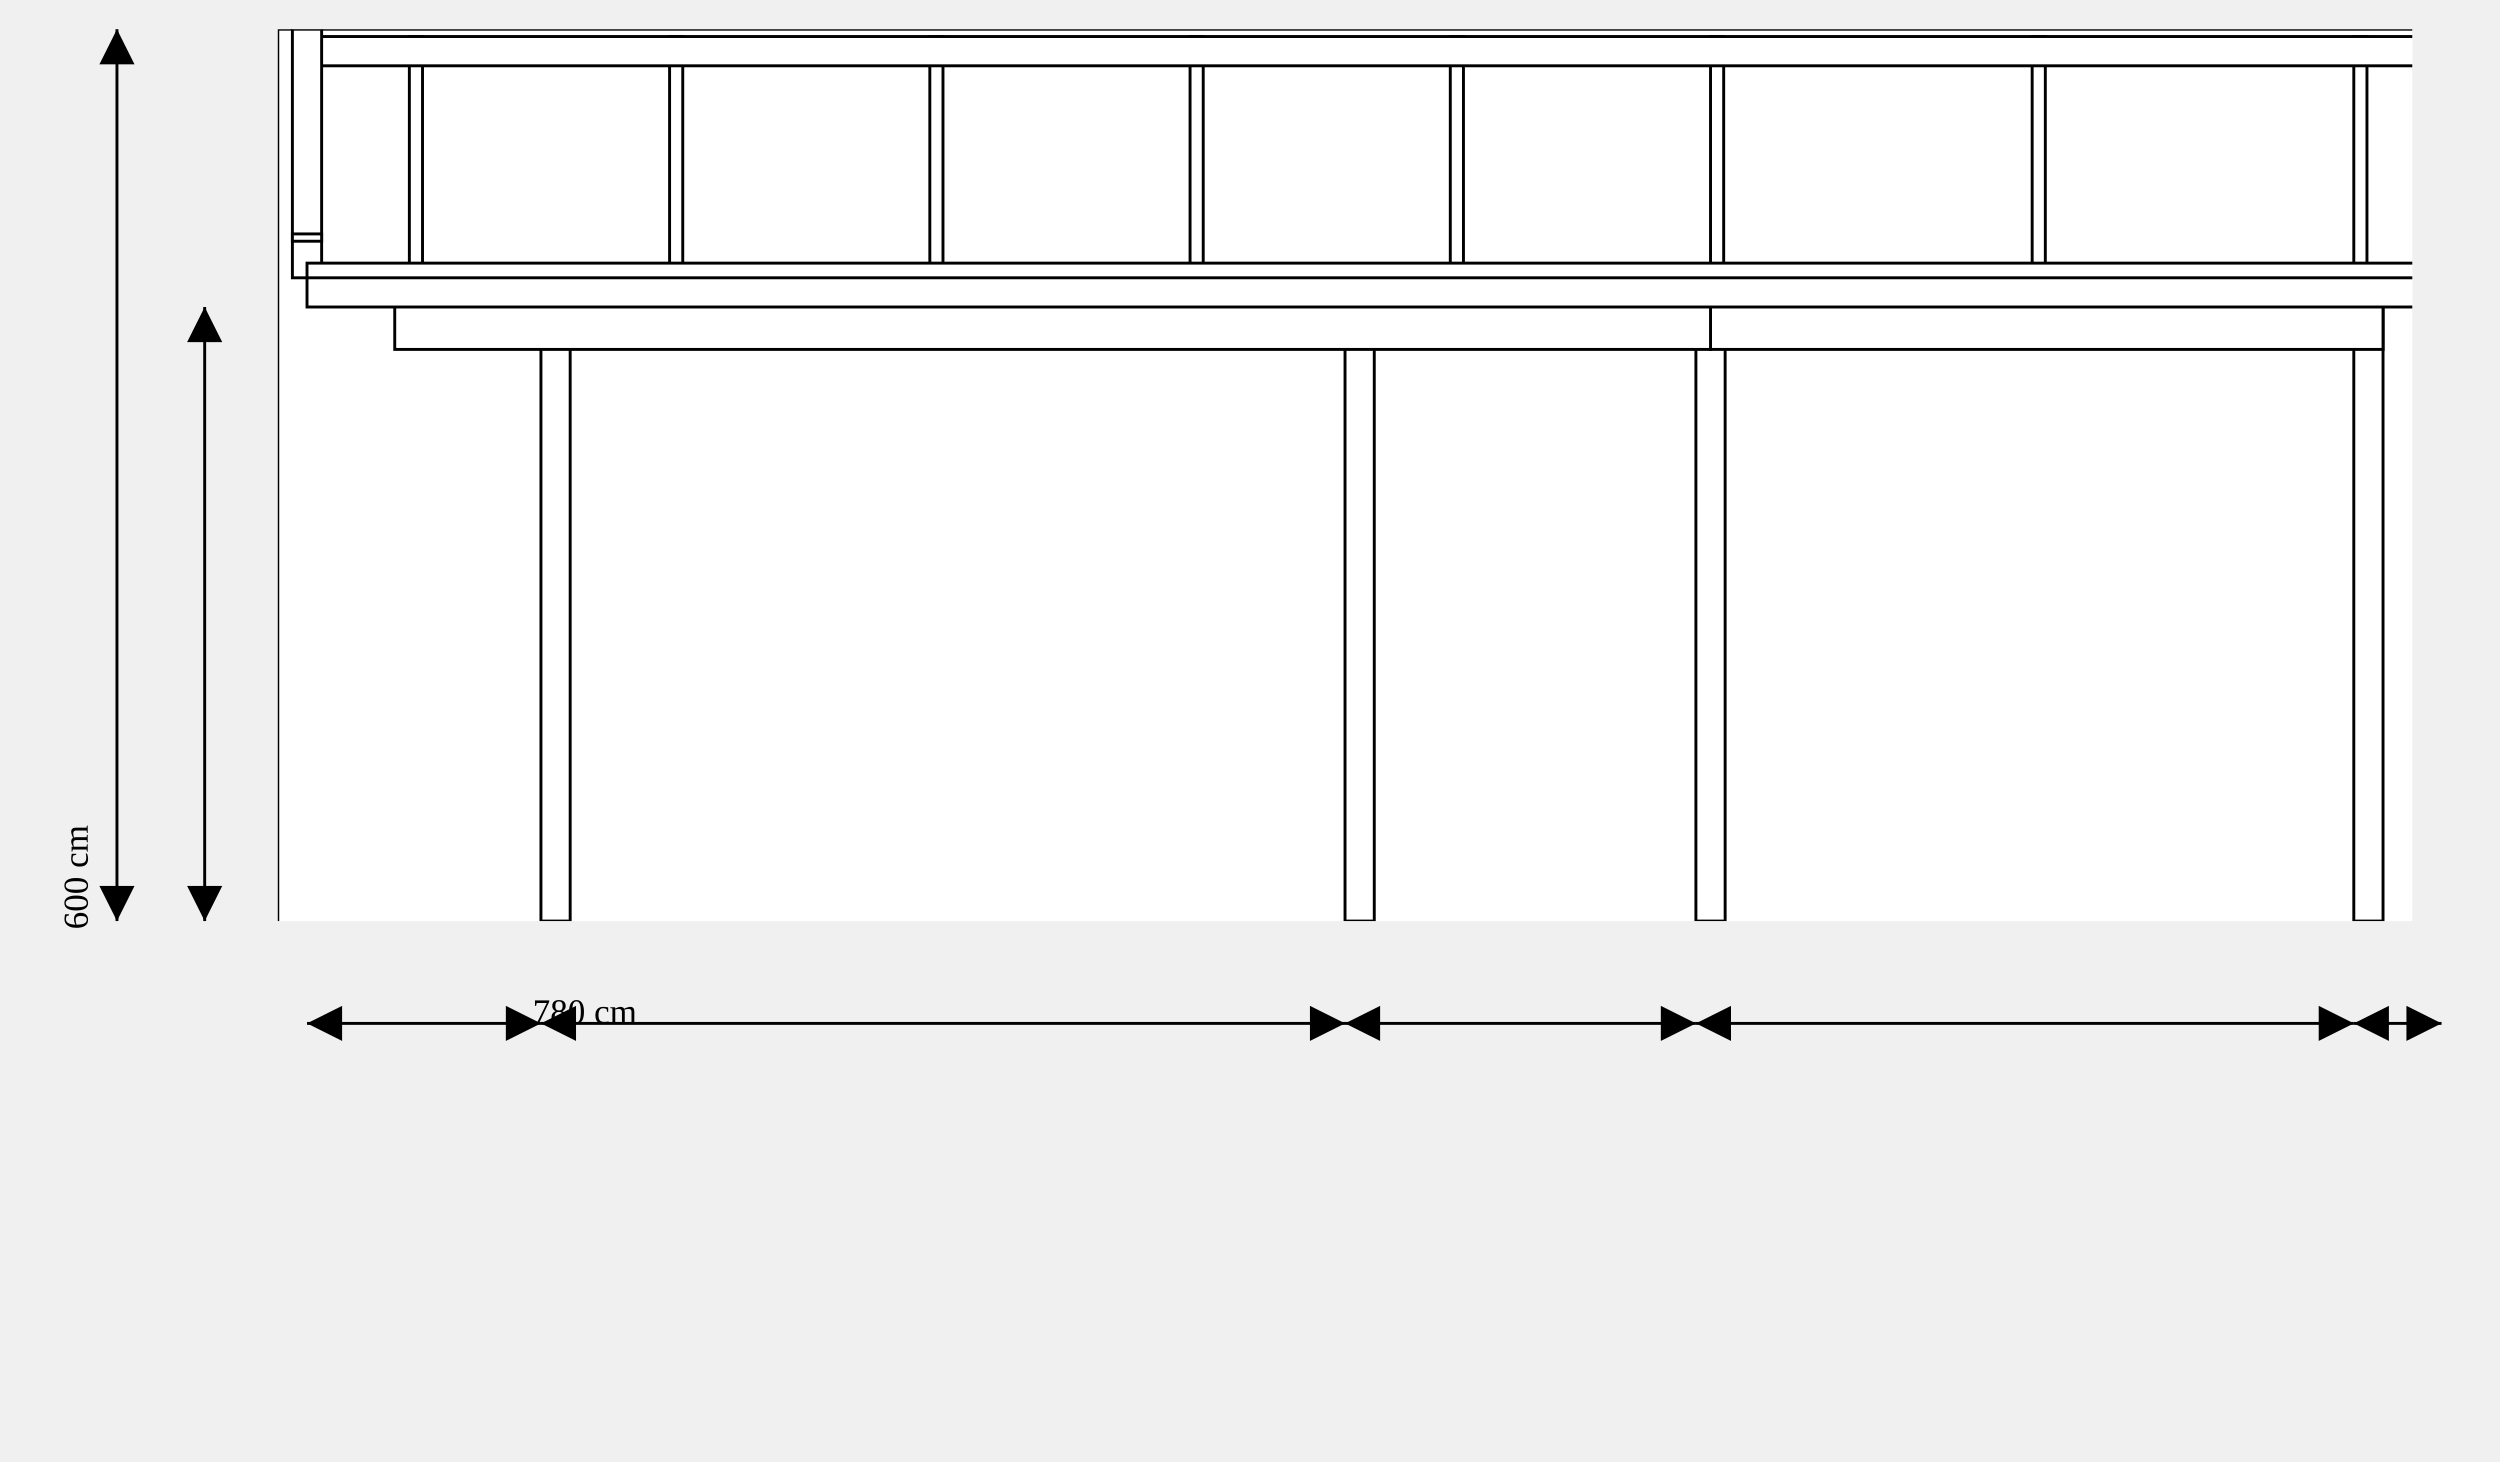
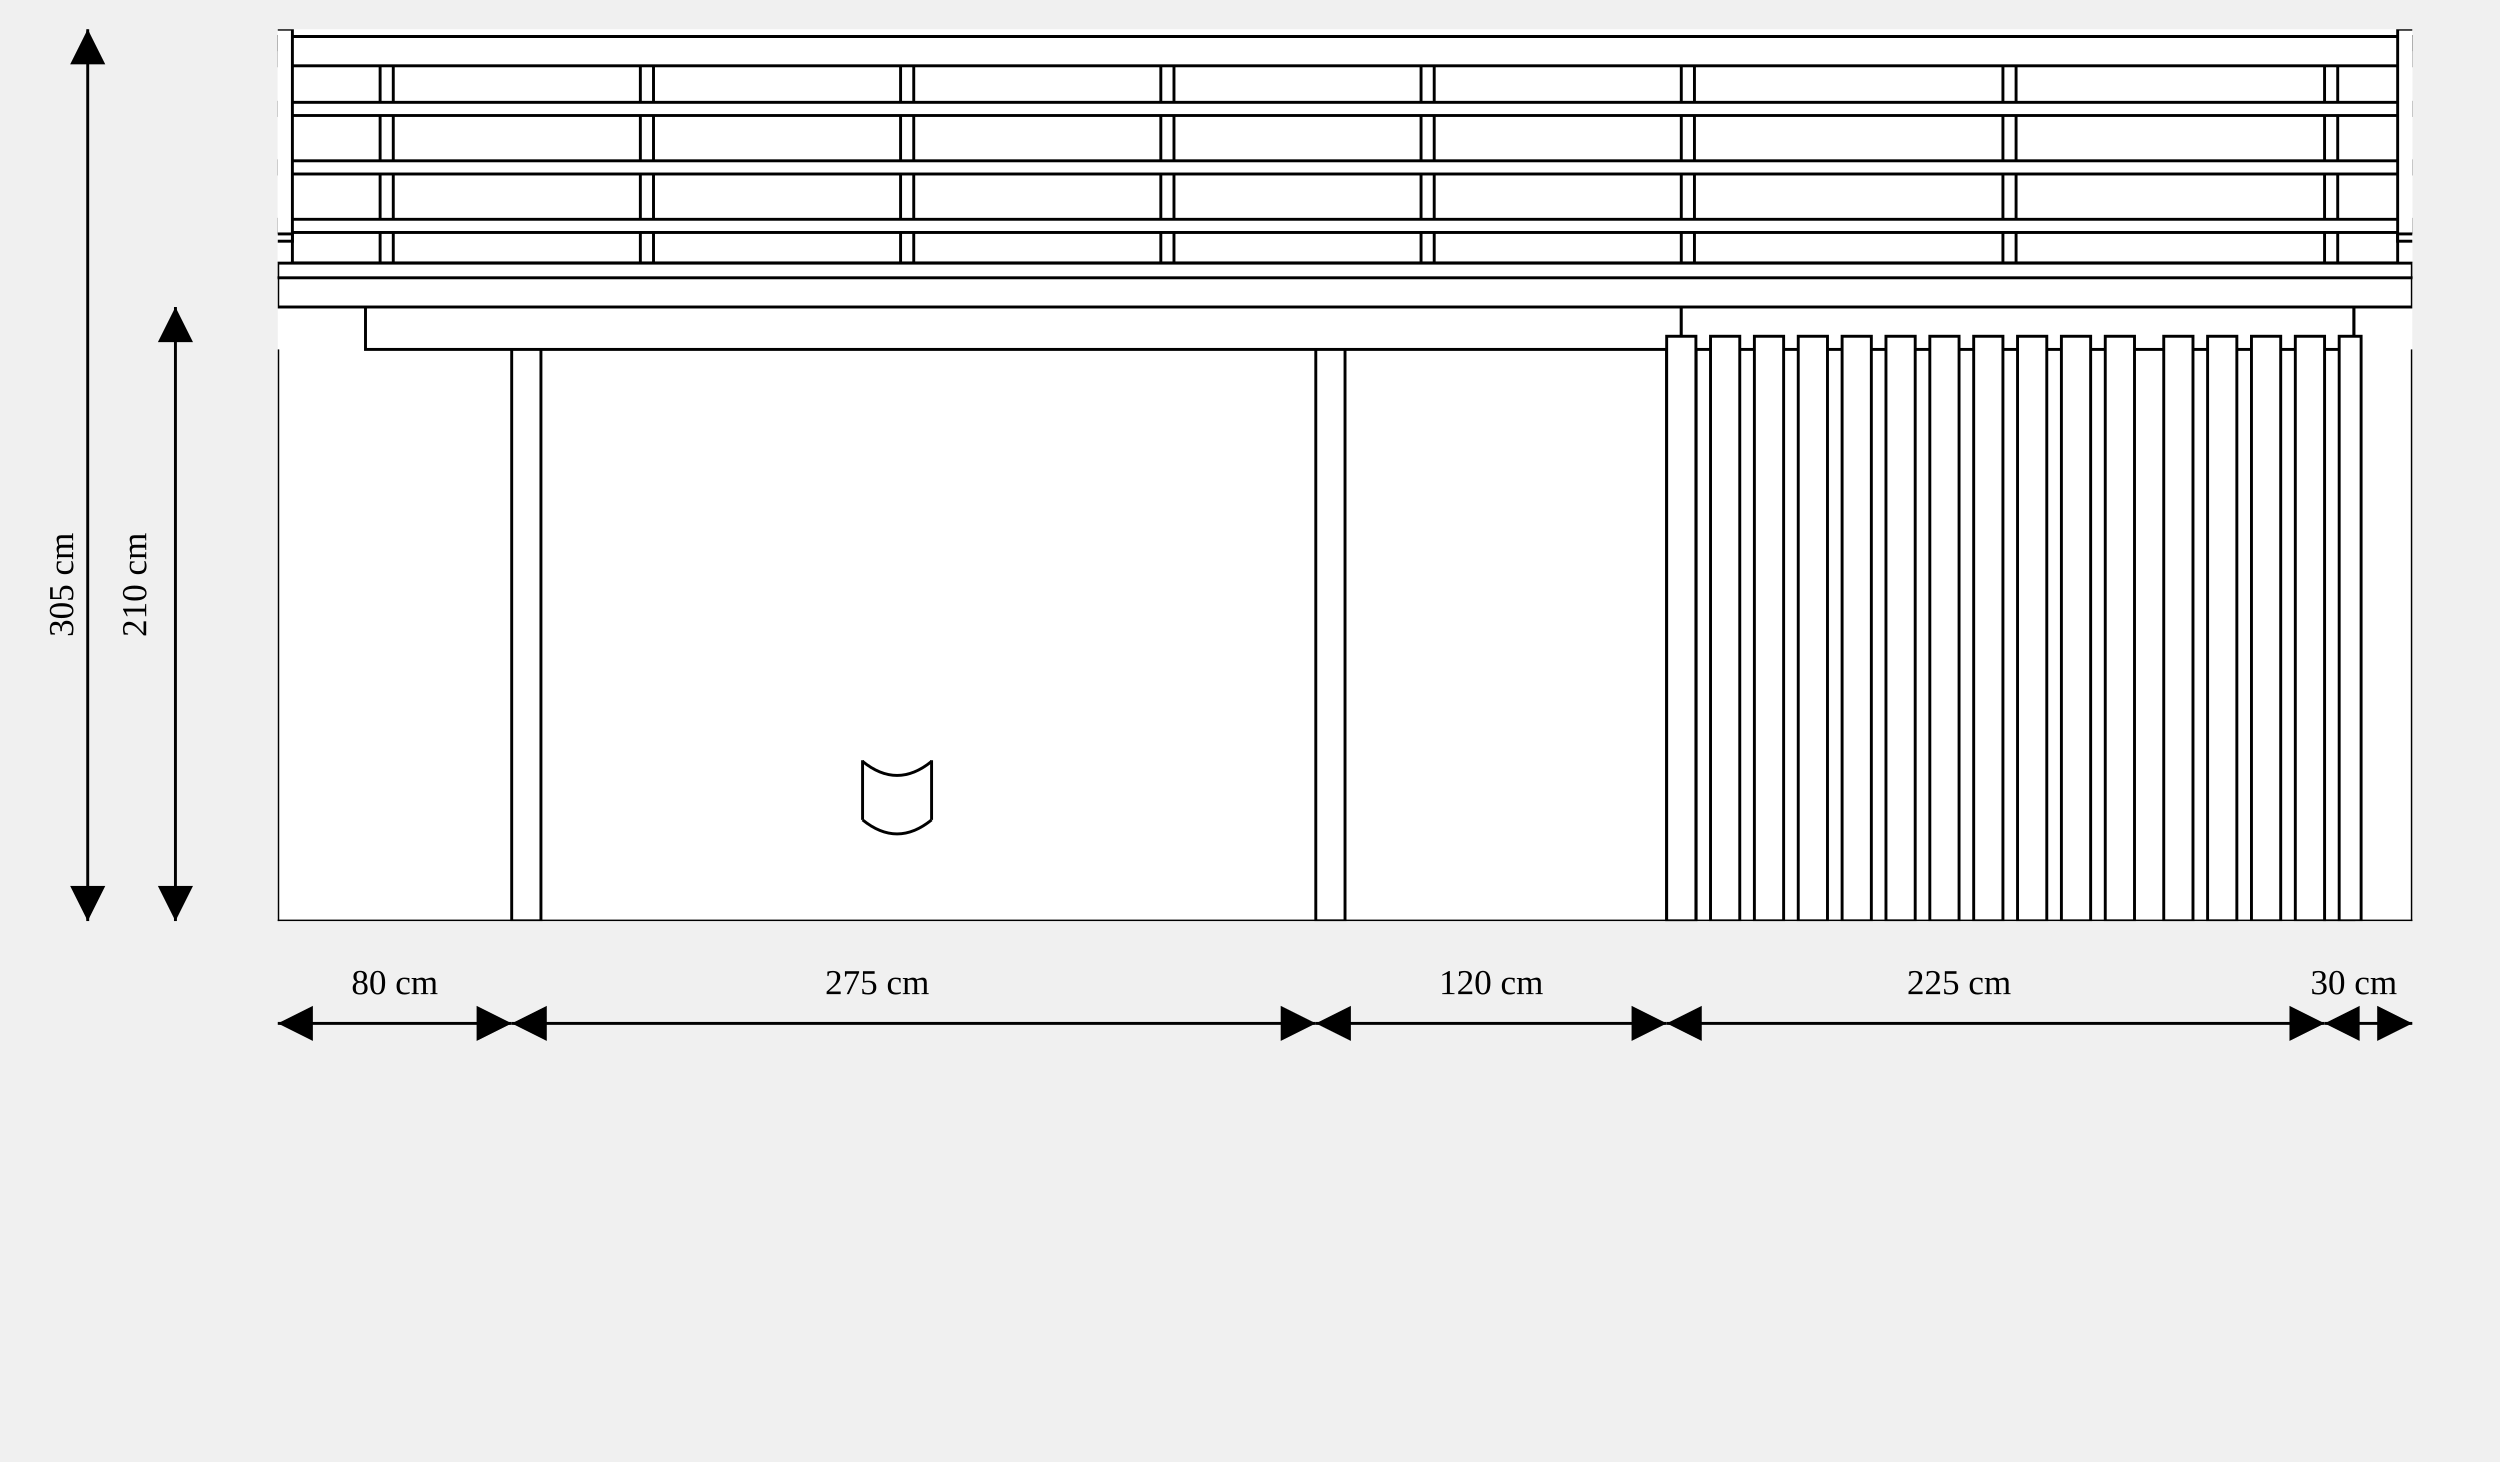
<svg xmlns="http://www.w3.org/2000/svg" version="1.1" height="100%" viewBox="0 0 855 500" preserveAspectRatio="xMinYMin">
  <defs>
    <marker id="beginArrow" markerWidth="12" markerHeight="12" refX="0" refY="6" orient="auto">
      <path d="M0,6 L12,0 L12,12 L0,6" style="fill: #000000;" />
    </marker>
    <marker id="endArrow" markerWidth="12" markerHeight="12" refX="12" refY="6" orient="auto">
      <path d="M0,0 L12,6 L0,12 L0,0 " style="fill: #000000;" />
    </marker>
  </defs>
-   <line x1="40" y1="10" x2="40" y2="315" style="stroke:#000000;         marker-start: url(#beginArrow);         marker-end: url(#endArrow);" />
-   <line x1="70" y1="105" x2="70" y2="315" style="stroke:#000000;         marker-start: url(#beginArrow);         marker-end: url(#endArrow);" />
-   <line x1="105" y1="350" x2="185" y2="350" style="stroke:#000000;         marker-start: url(#beginArrow);         marker-end: url(#endArrow);" />
-   <line x1="185" y1="350" x2="460" y2="350" style="stroke:#000000;         marker-start: url(#beginArrow);         marker-end: url(#endArrow);" />
-   <line x1="460" y1="350" x2="580" y2="350" style="stroke:#000000;         marker-start: url(#beginArrow);         marker-end: url(#endArrow);" />
-   <line x1="580" y1="350" x2="805" y2="350" style="stroke:#000000;         marker-start: url(#beginArrow);         marker-end: url(#endArrow);" />
-   <line x1="805" y1="350" x2="835" y2="350" style="stroke:#000000;         marker-start: url(#beginArrow);         marker-end: url(#endArrow);" />
-   <text style="text-anchor: middle" transform="translate(30,300) rotate(-90)">600 cm</text>
-   <text style="text-anchor: middle" x="200" y="350">780 cm</text>
  <svg version="1.1" x="95" y="10" width="730" height="305" viewBox="0 0 730 305" preserveAspectRatio="xMinYMin">
-     <rect x="0" y="0" height="320" width="800" style="stroke:#000000; fill: #ffffff" />
-     <rect x="45" y="2.5" height="87.5" width="4.5" style="stroke:#000000; fill: #ffffff" />
-     <rect x="134" y="2.5" height="87.5" width="4.5" style="stroke:#000000; fill: #ffffff" />
-     <rect x="223" y="2.5" height="87.5" width="4.5" style="stroke:#000000; fill: #ffffff" />
-     <rect x="312" y="2.5" height="87.5" width="4.5" style="stroke:#000000; fill: #ffffff" />
-     <rect x="401" y="2.5" height="87.5" width="4.5" style="stroke:#000000; fill: #ffffff" />
-     <rect x="490" y="2.5" height="87.5" width="4.5" style="stroke:#000000; fill: #ffffff" />
-     <rect x="600" y="2.5" height="87.5" width="4.5" style="stroke:#000000; fill: #ffffff" />
-     <rect x="710" y="2.5" height="87.5" width="4.5" style="stroke:#000000; fill: #ffffff" />
-     <rect x="10" y="2.5" height="10" width="730" style="stroke:#000000; fill: #ffffff" />
-     <rect x="5" y="0" height="85" width="10" style="stroke:#000000; fill: #ffffff" />
-     <rect x="735" y="0" height="85" width="10" style="stroke:#000000; fill: #ffffff" />
-     <rect x="5" y="70" height="2.5" width="10" style="stroke:#000000; fill: #ffffff" />
-     <rect x="735" y="70" height="2.5" width="10" style="stroke:#000000; fill: #ffffff" />
-     <rect x="90" y="95" height="210" width="10" style="stroke:#000000; fill: #ffffff" />
-     <rect x="365" y="95" height="210" width="10" style="stroke:#000000; fill: #ffffff" />
-     <rect x="485" y="95" height="210" width="10" style="stroke:#000000; fill: #ffffff" />
-     <rect x="710" y="95" height="210" width="10" style="stroke:#000000; fill: #ffffff" />
-     <rect x="490" y="90" height="19.5" width="230" style="stroke:#000000; fill: #ffffff" />
-     <rect x="40" y="90" height="19.5" width="450" style="stroke:#000000; fill: #ffffff" />
-     <rect x="10" y="80" height="15" width="730" style="stroke:#000000; fill: #ffffff" />
-     <line x1="10" y1="85" x2="740" y2="85" style="stroke:#000000; fill: #ffffff" />
+     <rect x="-90" y="-20" height="380" width="850" style="stroke:#000000; fill: #ffffff" />
+     <rect x="35" y="2.5" height="87.5" width="4.5" style="stroke:#000000; fill: #ffffff" />
+     <rect x="124" y="2.5" height="87.5" width="4.5" style="stroke:#000000; fill: #ffffff" />
+     <rect x="213" y="2.5" height="87.5" width="4.5" style="stroke:#000000; fill: #ffffff" />
+     <rect x="302" y="2.5" height="87.5" width="4.5" style="stroke:#000000; fill: #ffffff" />
+     <rect x="391" y="2.5" height="87.5" width="4.5" style="stroke:#000000; fill: #ffffff" />
+     <rect x="480" y="2.5" height="87.5" width="4.5" style="stroke:#000000; fill: #ffffff" />
+     <rect x="590" y="2.5" height="87.5" width="4.5" style="stroke:#000000; fill: #ffffff" />
+     <rect x="700" y="2.5" height="87.5" width="4.5" style="stroke:#000000; fill: #ffffff" />
+     <rect x="0" y="2.5" height="4.5" width="730" style="stroke:#000000; fill: #ffffff" />
+     <rect x="0" y="25" height="4.5" width="730" style="stroke:#000000; fill: #ffffff" />
+     <rect x="0" y="45" height="4.5" width="730" style="stroke:#000000; fill: #ffffff" />
+     <rect x="0" y="65" height="4.5" width="730" style="stroke:#000000; fill: #ffffff" />
+     <rect x="0" y="80" height="4.5" width="730" style="stroke:#000000; fill: #ffffff" />
+     <rect x="0" y="2.5" height="10" width="730" style="stroke:#000000; fill: #ffffff" />
+     <rect x="-5" y="0" height="85" width="10" style="stroke:#000000; fill: #ffffff" />
+     <rect x="725" y="0" height="85" width="10" style="stroke:#000000; fill: #ffffff" />
+     <rect x="-5" y="70" height="2.5" width="10" style="stroke:#000000; fill: #ffffff" />
+     <rect x="725" y="70" height="2.5" width="10" style="stroke:#000000; fill: #ffffff" />
+     <rect x="80" y="95" height="210" width="10" style="stroke:#000000; fill: #ffffff" />
+     <rect x="355" y="95" height="210" width="10" style="stroke:#000000; fill: #ffffff" />
+     <rect x="475" y="95" height="210" width="10" style="stroke:#000000; fill: #ffffff" />
+     <rect x="700" y="95" height="210" width="10" style="stroke:#000000; fill: #ffffff" />
+     <rect x="30" y="90" height="19.5" width="450" style="stroke:#000000; fill: #ffffff" />
+     <rect x="480" y="90" height="19.5" width="230" style="stroke:#000000; fill: #ffffff" />
+     <rect x="0" y="80" height="15" width="730" style="stroke:#000000; fill: #ffffff" />
+     <line x1="00" y1="85" x2="730" y2="85" style="stroke:#000000; fill: #ffffff" />
+     <rect x="475" y="105" height="200" width="10" style="stroke:#000000; fill: #ffffff" />
+     <rect x="490" y="105" height="200" width="10" style="stroke:#000000; fill: #ffffff" />
+     <rect x="505" y="105" height="200" width="10" style="stroke:#000000; fill: #ffffff" />
+     <rect x="520" y="105" height="200" width="10" style="stroke:#000000; fill: #ffffff" />
+     <rect x="535" y="105" height="200" width="10" style="stroke:#000000; fill: #ffffff" />
+     <rect x="550" y="105" height="200" width="10" style="stroke:#000000; fill: #ffffff" />
+     <rect x="565" y="105" height="200" width="10" style="stroke:#000000; fill: #ffffff" />
+     <rect x="580" y="105" height="200" width="10" style="stroke:#000000; fill: #ffffff" />
+     <rect x="595" y="105" height="200" width="10" style="stroke:#000000; fill: #ffffff" />
+     <rect x="610" y="105" height="200" width="10" style="stroke:#000000; fill: #ffffff" />
+     <rect x="625" y="105" height="200" width="10" style="stroke:#000000; fill: #ffffff" />
+     <rect x="645" y="105" height="200" width="10" style="stroke:#000000; fill: #ffffff" />
+     <rect x="660" y="105" height="200" width="10" style="stroke:#000000; fill: #ffffff" />
+     <rect x="675" y="105" height="200" width="10" style="stroke:#000000; fill: #ffffff" />
+     <rect x="690" y="105" height="200" width="10" style="stroke:#000000; fill: #ffffff" />
+     <rect x="705" y="105" height="200" width="7.5" style="stroke:#000000; fill: #ffffff" />
+     <line x1="00" y1="325" x2="00" y2="109.5" style="stroke:#000000; fill: #ffffff" />
+     <line x1="730" y1="325" x2="730" y2="109.5" style="stroke:#000000; fill: #ffffff" />
+     <line x1="-15" y1="305" x2="750" y2="305" style="stroke:#000000; fill: #ffffff" />
+     <line x1="200" y1="250" x2="200" y2="270.4" style="stroke:#000000; fill: #ffffff" />
+     <line x1="223.6" y1="250" x2="223.6" y2="270.4" style="stroke:#000000; fill: #ffffff" />
+     <path d="M 200 250.4 Q 211.8 260 223.6 250.4" style="stroke:#000000; fill: #ffffff" />
+     <path d="M 200 270.4 Q 211.8 280 223.6 270.4" style="stroke:#000000; fill: #ffffff" />
  </svg>
+   <line x1="30" y1="10" x2="30" y2="315" style="stroke:#000000;         marker-start: url(#beginArrow);         marker-end: url(#endArrow);" />
+   <line x1="60" y1="105" x2="60" y2="315" style="stroke:#000000;         marker-start: url(#beginArrow);         marker-end: url(#endArrow);" />
+   <line x1="95" y1="350" x2="175" y2="350" style="stroke:#000000;         marker-start: url(#beginArrow);         marker-end: url(#endArrow);" />
+   <line x1="175" y1="350" x2="450" y2="350" style="stroke:#000000;         marker-start: url(#beginArrow);         marker-end: url(#endArrow);" />
+   <line x1="450" y1="350" x2="570" y2="350" style="stroke:#000000;         marker-start: url(#beginArrow);         marker-end: url(#endArrow);" />
+   <line x1="570" y1="350" x2="795" y2="350" style="stroke:#000000;         marker-start: url(#beginArrow);         marker-end: url(#endArrow);" />
+   <line x1="795" y1="350" x2="825" y2="350" style="stroke:#000000;         marker-start: url(#beginArrow);         marker-end: url(#endArrow);" />
+   <text style="text-anchor: middle" transform="translate(25,200) rotate(-90)">305 cm</text>
+   <text style="text-anchor: middle" transform="translate(50,200) rotate(-90)">210 cm</text>
+   <text style="text-anchor: middle" x="135" y="340">80 cm</text>
+   <text style="text-anchor: middle" x="300" y="340">275 cm</text>
+   <text style="text-anchor: middle" x="510" y="340">120 cm</text>
+   <text style="text-anchor: middle" x="670" y="340">225 cm</text>
+   <text style="text-anchor: middle" x="805" y="340">30 cm</text>
</svg>
